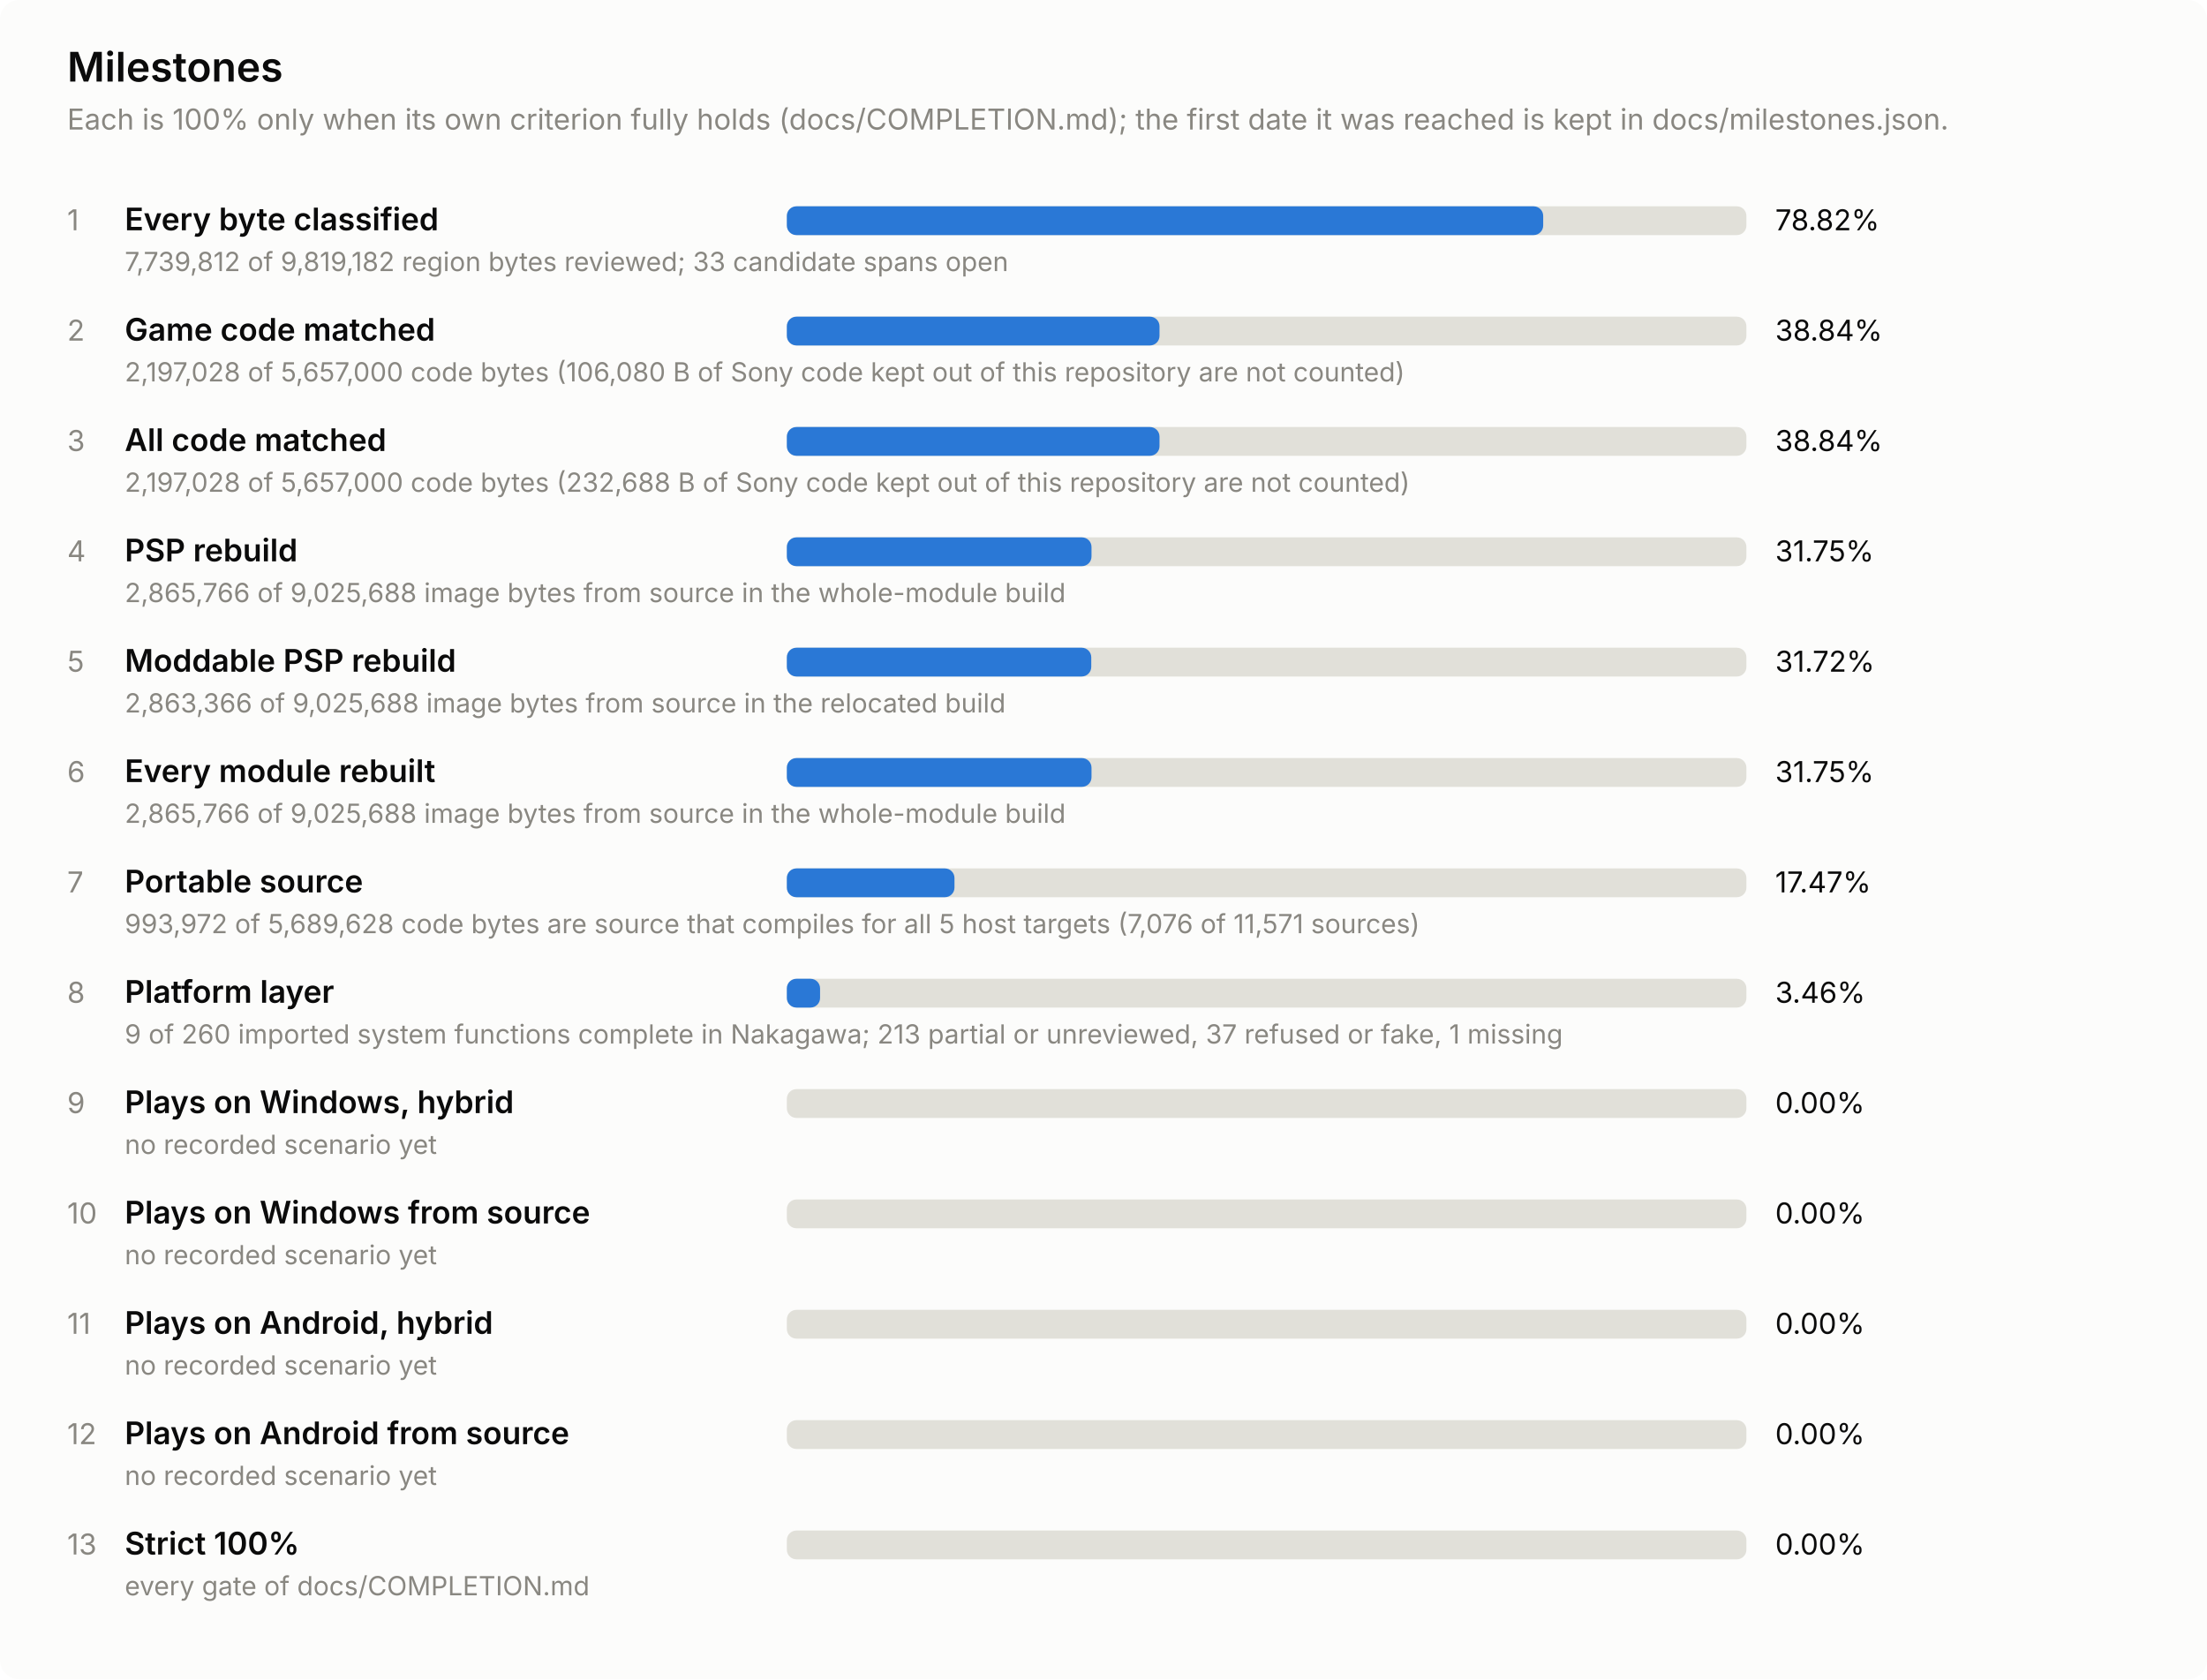
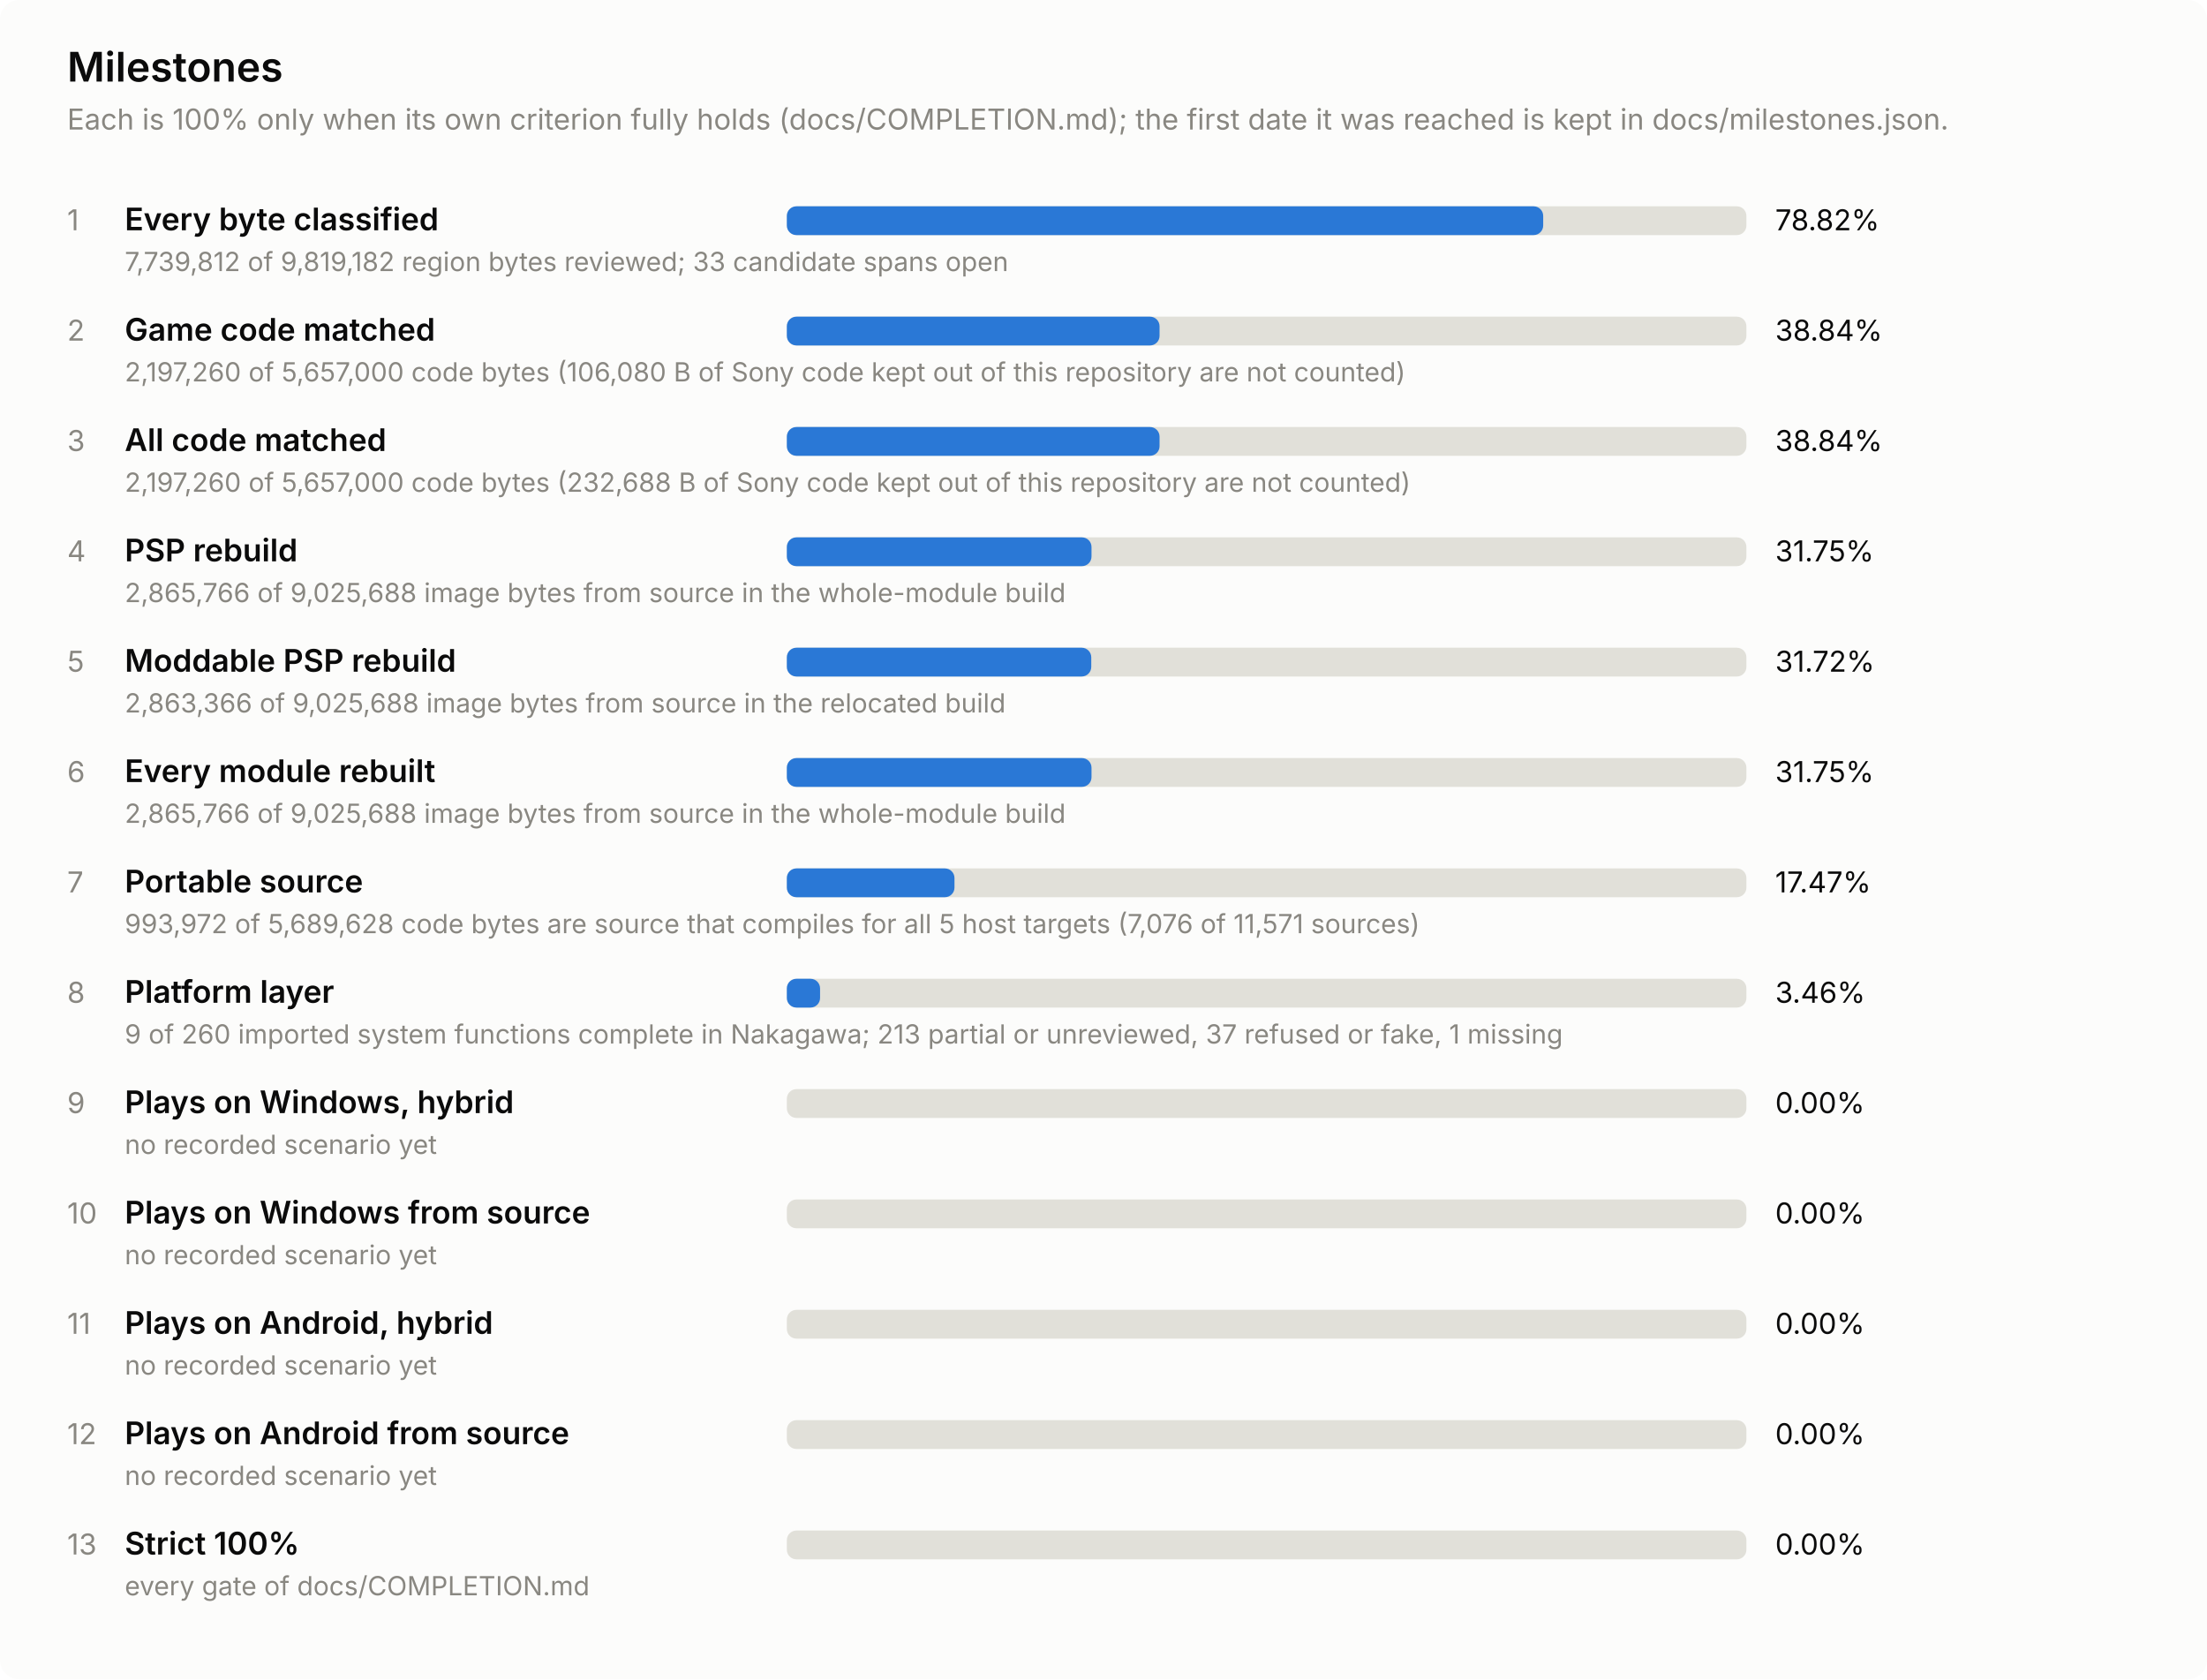
<svg xmlns="http://www.w3.org/2000/svg" viewBox="0 0 920 700" width="920" height="700" role="img" aria-label="Milestones: Every byte classified 78.8 percent; Game code matched 38.8 percent; All code matched 38.8 percent; PSP rebuild 31.8 percent; Moddable PSP rebuild 31.7 percent; Every module rebuilt 31.8 percent; Portable source 17.5 percent; Platform layer 3.5 percent; Plays on Windows, hybrid 0.0 percent; Plays on Windows from source 0.0 percent; Plays on Android, hybrid 0.0 percent; Plays on Android from source 0.0 percent; Strict 100% 0.0 percent">
  <style>
.bg{fill:#fcfcfb}.t1{fill:#0b0b0b}.t2{fill:#52514e}.t3{fill:#898781}.grid{stroke:#e1e0d9}.track{fill:#e1e0d9}
.ln{fill:none;stroke:#2a78d6;stroke-width:2}.ln2{fill:none;stroke:#d03b3b;stroke-width:2;stroke-dasharray:4 3}.dot{fill:#2a78d6}
text{font-family:system-ui,-apple-system,"Segoe UI",sans-serif}.num{font-variant-numeric:tabular-nums}
.hatch-line{stroke:#898781;stroke-width:1.5}
.s-matched{fill:#2a78d6}.s-lane{fill:#eb6834}.s-near{fill:#1baf7a}.s-parked{fill:#eda100}.s-blocked{fill:#d03b3b}.s-todo{fill:#c3c2b7}.s-data{fill:#6250d6}.s-kept{fill:#c3c2b7}
@media (prefers-color-scheme:dark){
.bg{fill:#1a1a19}.t1{fill:#f0efec}.t2{fill:#c3c2b7}.t3{fill:#898781}.grid{stroke:#2c2c2a}.track{fill:#2c2c2a}
.ln{stroke:#3987e5}.dot{fill:#3987e5}.hatch-line{stroke:#898781}
.s-matched{fill:#3987e5}.s-lane{fill:#d95926}.s-near{fill:#199e70}.s-parked{fill:#c98500}.s-blocked{fill:#d03b3b}.s-todo{fill:#4a4a46}.s-data{fill:#9085e9}.s-kept{fill:#4a4a46}}</style>
  <defs>
    <pattern id="hatch" patternUnits="userSpaceOnUse" width="6" height="6" patternTransform="rotate(45)">
      <rect class="s-kept" width="6" height="6" />
      <line class="hatch-line" x1="0" y1="0" x2="0" y2="6" />
    </pattern>
  </defs>
  <rect class="bg" width="920" height="700" rx="8" />
  <text class="t1" x="28" y="34" font-size="17" font-weight="600">Milestones</text>
  <text class="t3" x="28" y="54" font-size="12">Each is 100% only when its own criterion fully holds (docs/COMPLETION.md); the first date it was reached is kept in docs/milestones.json.</text>
  <text class="t3 num" x="28" y="96" font-size="12"> 1</text>
  <text class="t1" x="52" y="96" font-size="13" font-weight="600">Every byte classified</text>
  <text class="t3" x="52" y="113" font-size="11">7,739,812 of 9,819,182 region bytes reviewed; 33 candidate spans open</text>
  <rect class="track" x="328" y="86" width="400" height="12" rx="4" />
  <rect class="s-matched" x="328" y="86" width="315.29" height="12" rx="4" />
  <text class="t1 num" x="740" y="96" font-size="12">78.82%</text>
  <text class="t3 num" x="28" y="142" font-size="12"> 2</text>
  <text class="t1" x="52" y="142" font-size="13" font-weight="600">Game code matched</text>
-   <text class="t3" x="52" y="159" font-size="11">2,197,028 of 5,657,000 code bytes (106,080 B of Sony code kept out of this repository are not counted)</text>
+   <text class="t3" x="52" y="159" font-size="11">2,197,260 of 5,657,000 code bytes (106,080 B of Sony code kept out of this repository are not counted)</text>
  <rect class="track" x="328" y="132" width="400" height="12" rx="4" />
-   <rect class="s-matched" x="328" y="132" width="155.35" height="12" rx="4" />
+   <rect class="s-matched" x="328" y="132" width="155.37" height="12" rx="4" />
  <text class="t1 num" x="740" y="142" font-size="12">38.84%</text>
  <text class="t3 num" x="28" y="188" font-size="12"> 3</text>
  <text class="t1" x="52" y="188" font-size="13" font-weight="600">All code matched</text>
-   <text class="t3" x="52" y="205" font-size="11">2,197,028 of 5,657,000 code bytes (232,688 B of Sony code kept out of this repository are not counted)</text>
+   <text class="t3" x="52" y="205" font-size="11">2,197,260 of 5,657,000 code bytes (232,688 B of Sony code kept out of this repository are not counted)</text>
  <rect class="track" x="328" y="178" width="400" height="12" rx="4" />
-   <rect class="s-matched" x="328" y="178" width="155.35" height="12" rx="4" />
+   <rect class="s-matched" x="328" y="178" width="155.37" height="12" rx="4" />
  <text class="t1 num" x="740" y="188" font-size="12">38.84%</text>
  <text class="t3 num" x="28" y="234" font-size="12"> 4</text>
  <text class="t1" x="52" y="234" font-size="13" font-weight="600">PSP rebuild</text>
  <text class="t3" x="52" y="251" font-size="11">2,865,766 of 9,025,688 image bytes from source in the whole-module build</text>
  <rect class="track" x="328" y="224" width="400" height="12" rx="4" />
  <rect class="s-matched" x="328" y="224" width="127.00" height="12" rx="4" />
  <text class="t1 num" x="740" y="234" font-size="12">31.75%</text>
  <text class="t3 num" x="28" y="280" font-size="12"> 5</text>
  <text class="t1" x="52" y="280" font-size="13" font-weight="600">Moddable PSP rebuild</text>
  <text class="t3" x="52" y="297" font-size="11">2,863,366 of 9,025,688 image bytes from source in the relocated build</text>
  <rect class="track" x="328" y="270" width="400" height="12" rx="4" />
  <rect class="s-matched" x="328" y="270" width="126.90" height="12" rx="4" />
  <text class="t1 num" x="740" y="280" font-size="12">31.72%</text>
  <text class="t3 num" x="28" y="326" font-size="12"> 6</text>
  <text class="t1" x="52" y="326" font-size="13" font-weight="600">Every module rebuilt</text>
  <text class="t3" x="52" y="343" font-size="11">2,865,766 of 9,025,688 image bytes from source in the whole-module build</text>
  <rect class="track" x="328" y="316" width="400" height="12" rx="4" />
  <rect class="s-matched" x="328" y="316" width="127.00" height="12" rx="4" />
  <text class="t1 num" x="740" y="326" font-size="12">31.75%</text>
  <text class="t3 num" x="28" y="372" font-size="12"> 7</text>
  <text class="t1" x="52" y="372" font-size="13" font-weight="600">Portable source</text>
  <text class="t3" x="52" y="389" font-size="11">993,972 of 5,689,628 code bytes are source that compiles for all 5 host targets (7,076 of 11,571 sources)</text>
  <rect class="track" x="328" y="362" width="400" height="12" rx="4" />
  <rect class="s-matched" x="328" y="362" width="69.88" height="12" rx="4" />
  <text class="t1 num" x="740" y="372" font-size="12">17.47%</text>
  <text class="t3 num" x="28" y="418" font-size="12"> 8</text>
  <text class="t1" x="52" y="418" font-size="13" font-weight="600">Platform layer</text>
  <text class="t3" x="52" y="435" font-size="11">9 of 260 imported system functions complete in Nakagawa; 213 partial or unreviewed, 37 refused or fake, 1 missing</text>
  <rect class="track" x="328" y="408" width="400" height="12" rx="4" />
  <rect class="s-matched" x="328" y="408" width="13.85" height="12" rx="4" />
  <text class="t1 num" x="740" y="418" font-size="12">3.46%</text>
  <text class="t3 num" x="28" y="464" font-size="12"> 9</text>
  <text class="t1" x="52" y="464" font-size="13" font-weight="600">Plays on Windows, hybrid</text>
  <text class="t3" x="52" y="481" font-size="11">no recorded scenario yet</text>
  <rect class="track" x="328" y="454" width="400" height="12" rx="4" />
  <text class="t1 num" x="740" y="464" font-size="12">0.00%</text>
  <text class="t3 num" x="28" y="510" font-size="12">10</text>
  <text class="t1" x="52" y="510" font-size="13" font-weight="600">Plays on Windows from source</text>
  <text class="t3" x="52" y="527" font-size="11">no recorded scenario yet</text>
  <rect class="track" x="328" y="500" width="400" height="12" rx="4" />
  <text class="t1 num" x="740" y="510" font-size="12">0.00%</text>
  <text class="t3 num" x="28" y="556" font-size="12">11</text>
  <text class="t1" x="52" y="556" font-size="13" font-weight="600">Plays on Android, hybrid</text>
  <text class="t3" x="52" y="573" font-size="11">no recorded scenario yet</text>
  <rect class="track" x="328" y="546" width="400" height="12" rx="4" />
  <text class="t1 num" x="740" y="556" font-size="12">0.00%</text>
  <text class="t3 num" x="28" y="602" font-size="12">12</text>
  <text class="t1" x="52" y="602" font-size="13" font-weight="600">Plays on Android from source</text>
  <text class="t3" x="52" y="619" font-size="11">no recorded scenario yet</text>
  <rect class="track" x="328" y="592" width="400" height="12" rx="4" />
  <text class="t1 num" x="740" y="602" font-size="12">0.00%</text>
  <text class="t3 num" x="28" y="648" font-size="12">13</text>
  <text class="t1" x="52" y="648" font-size="13" font-weight="600">Strict 100%</text>
  <text class="t3" x="52" y="665" font-size="11">every gate of docs/COMPLETION.md</text>
  <rect class="track" x="328" y="638" width="400" height="12" rx="4" />
  <text class="t1 num" x="740" y="648" font-size="12">0.00%</text>
</svg>
